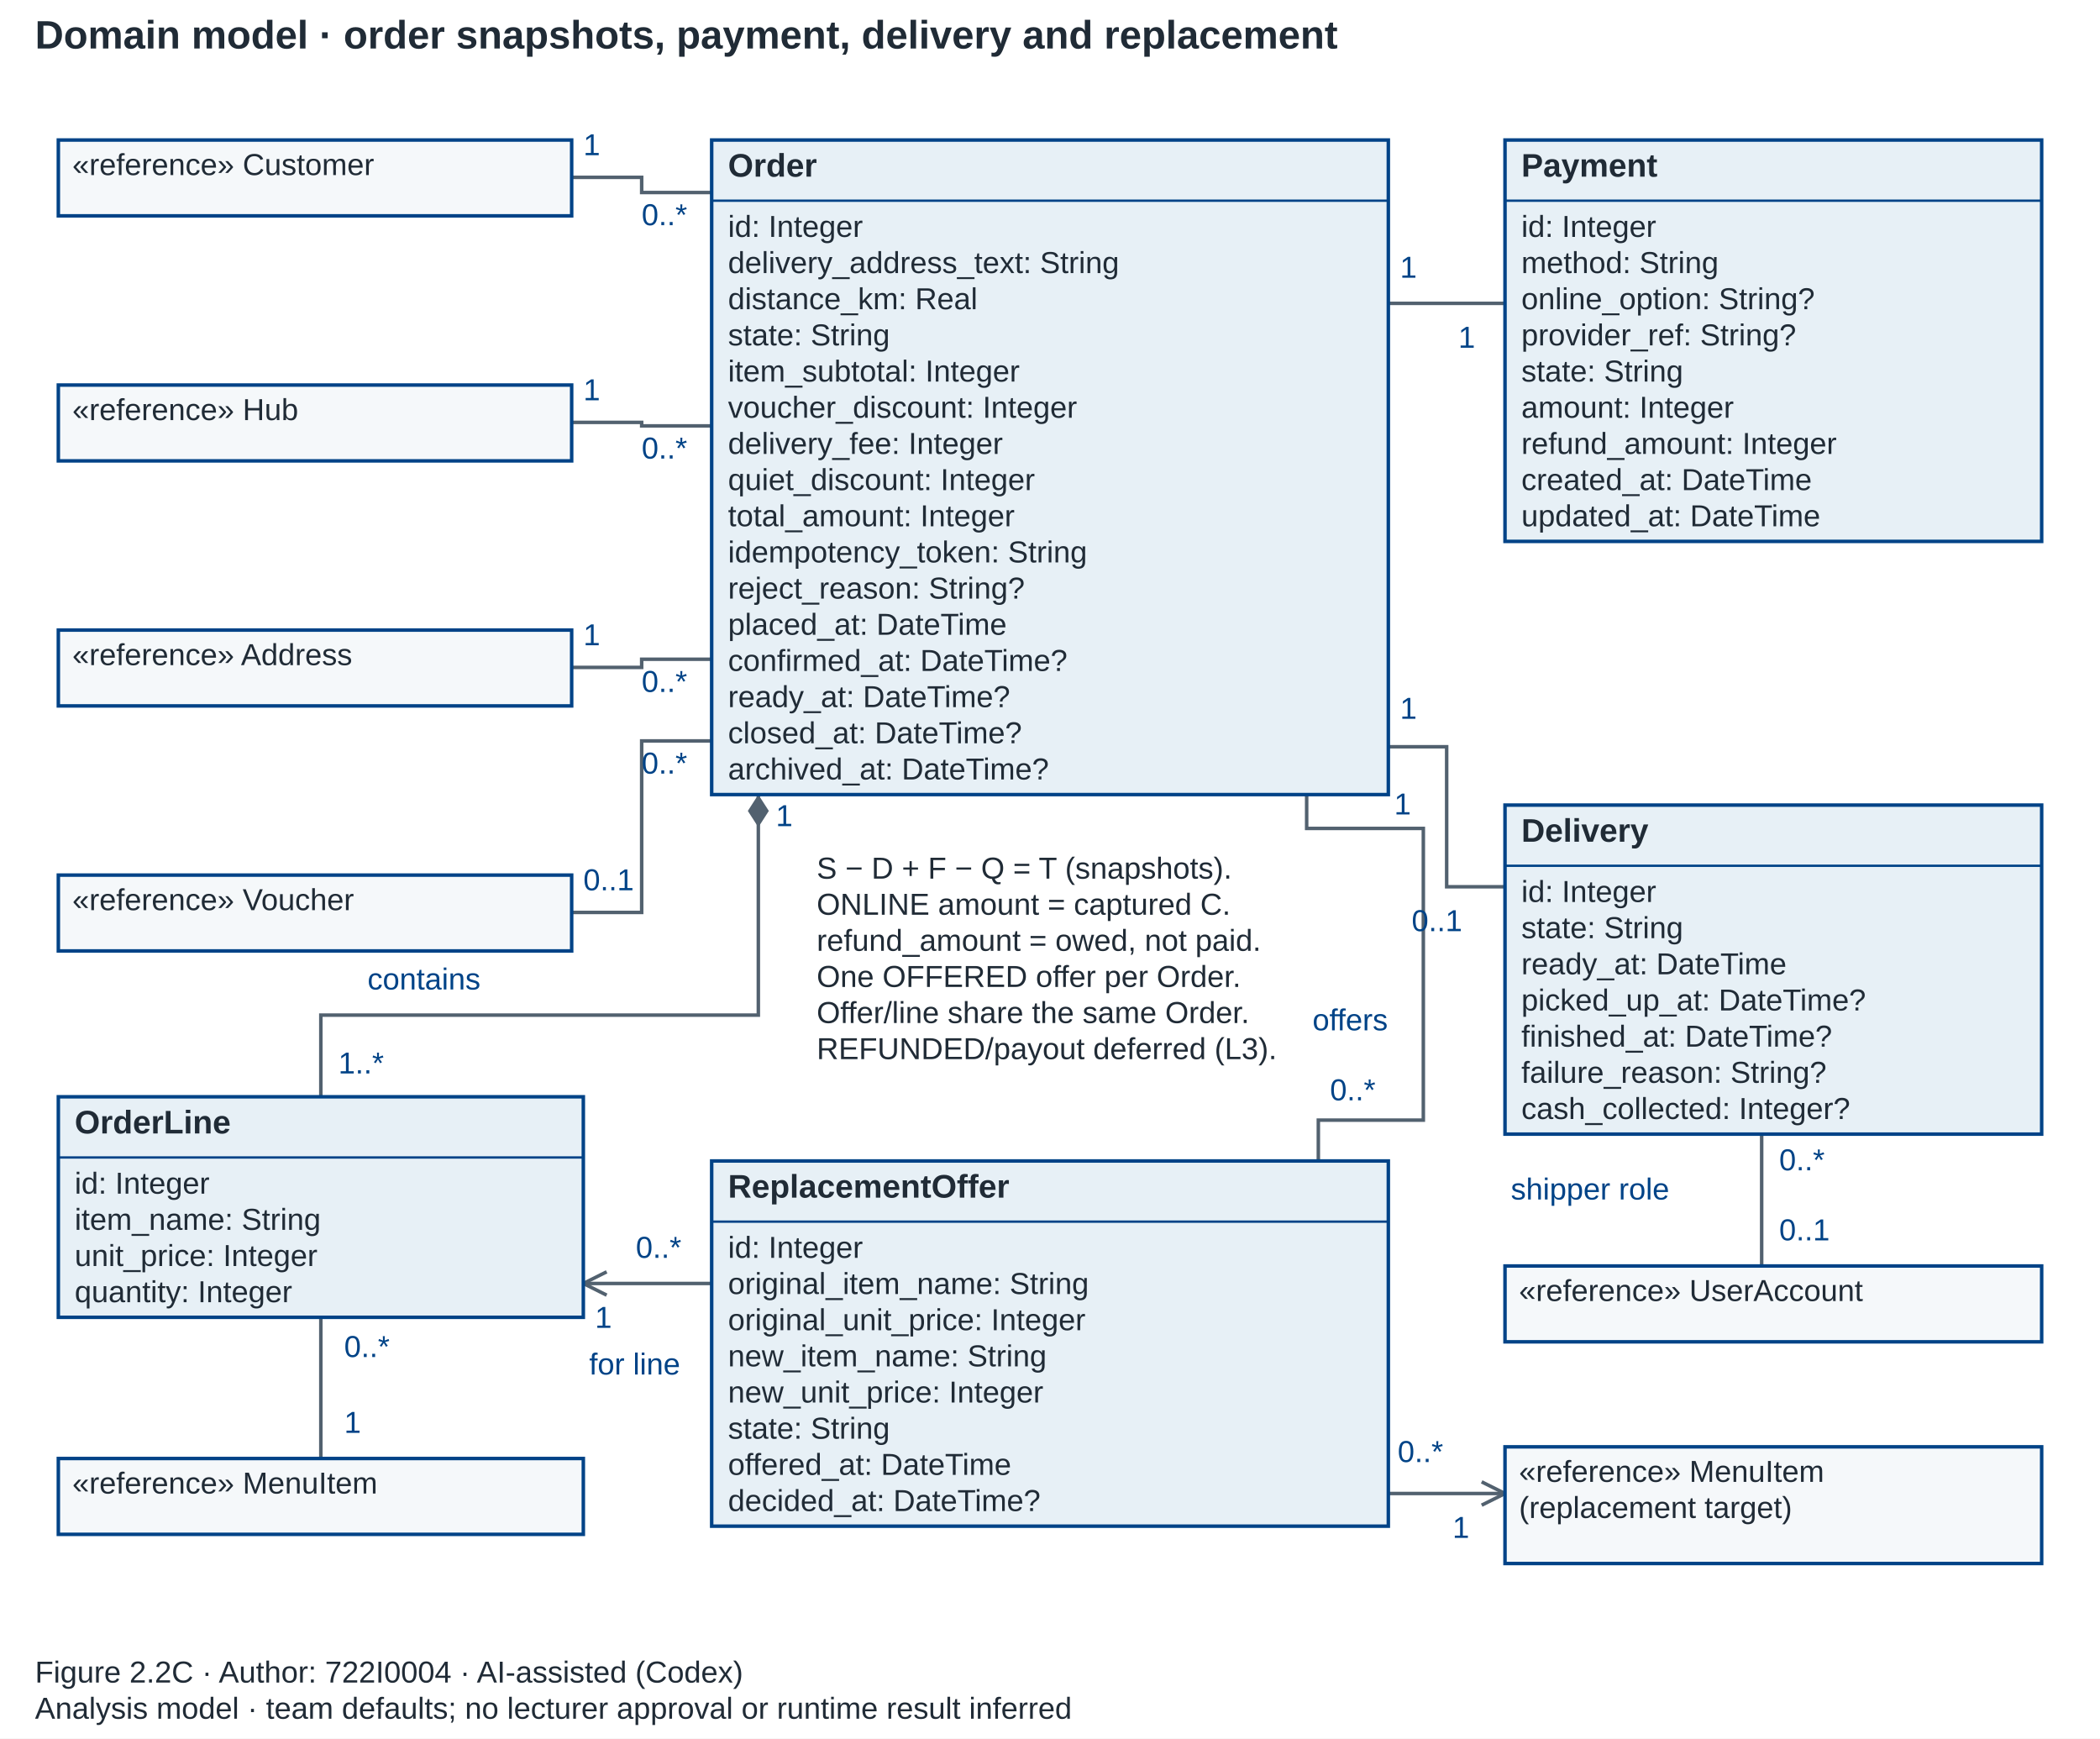
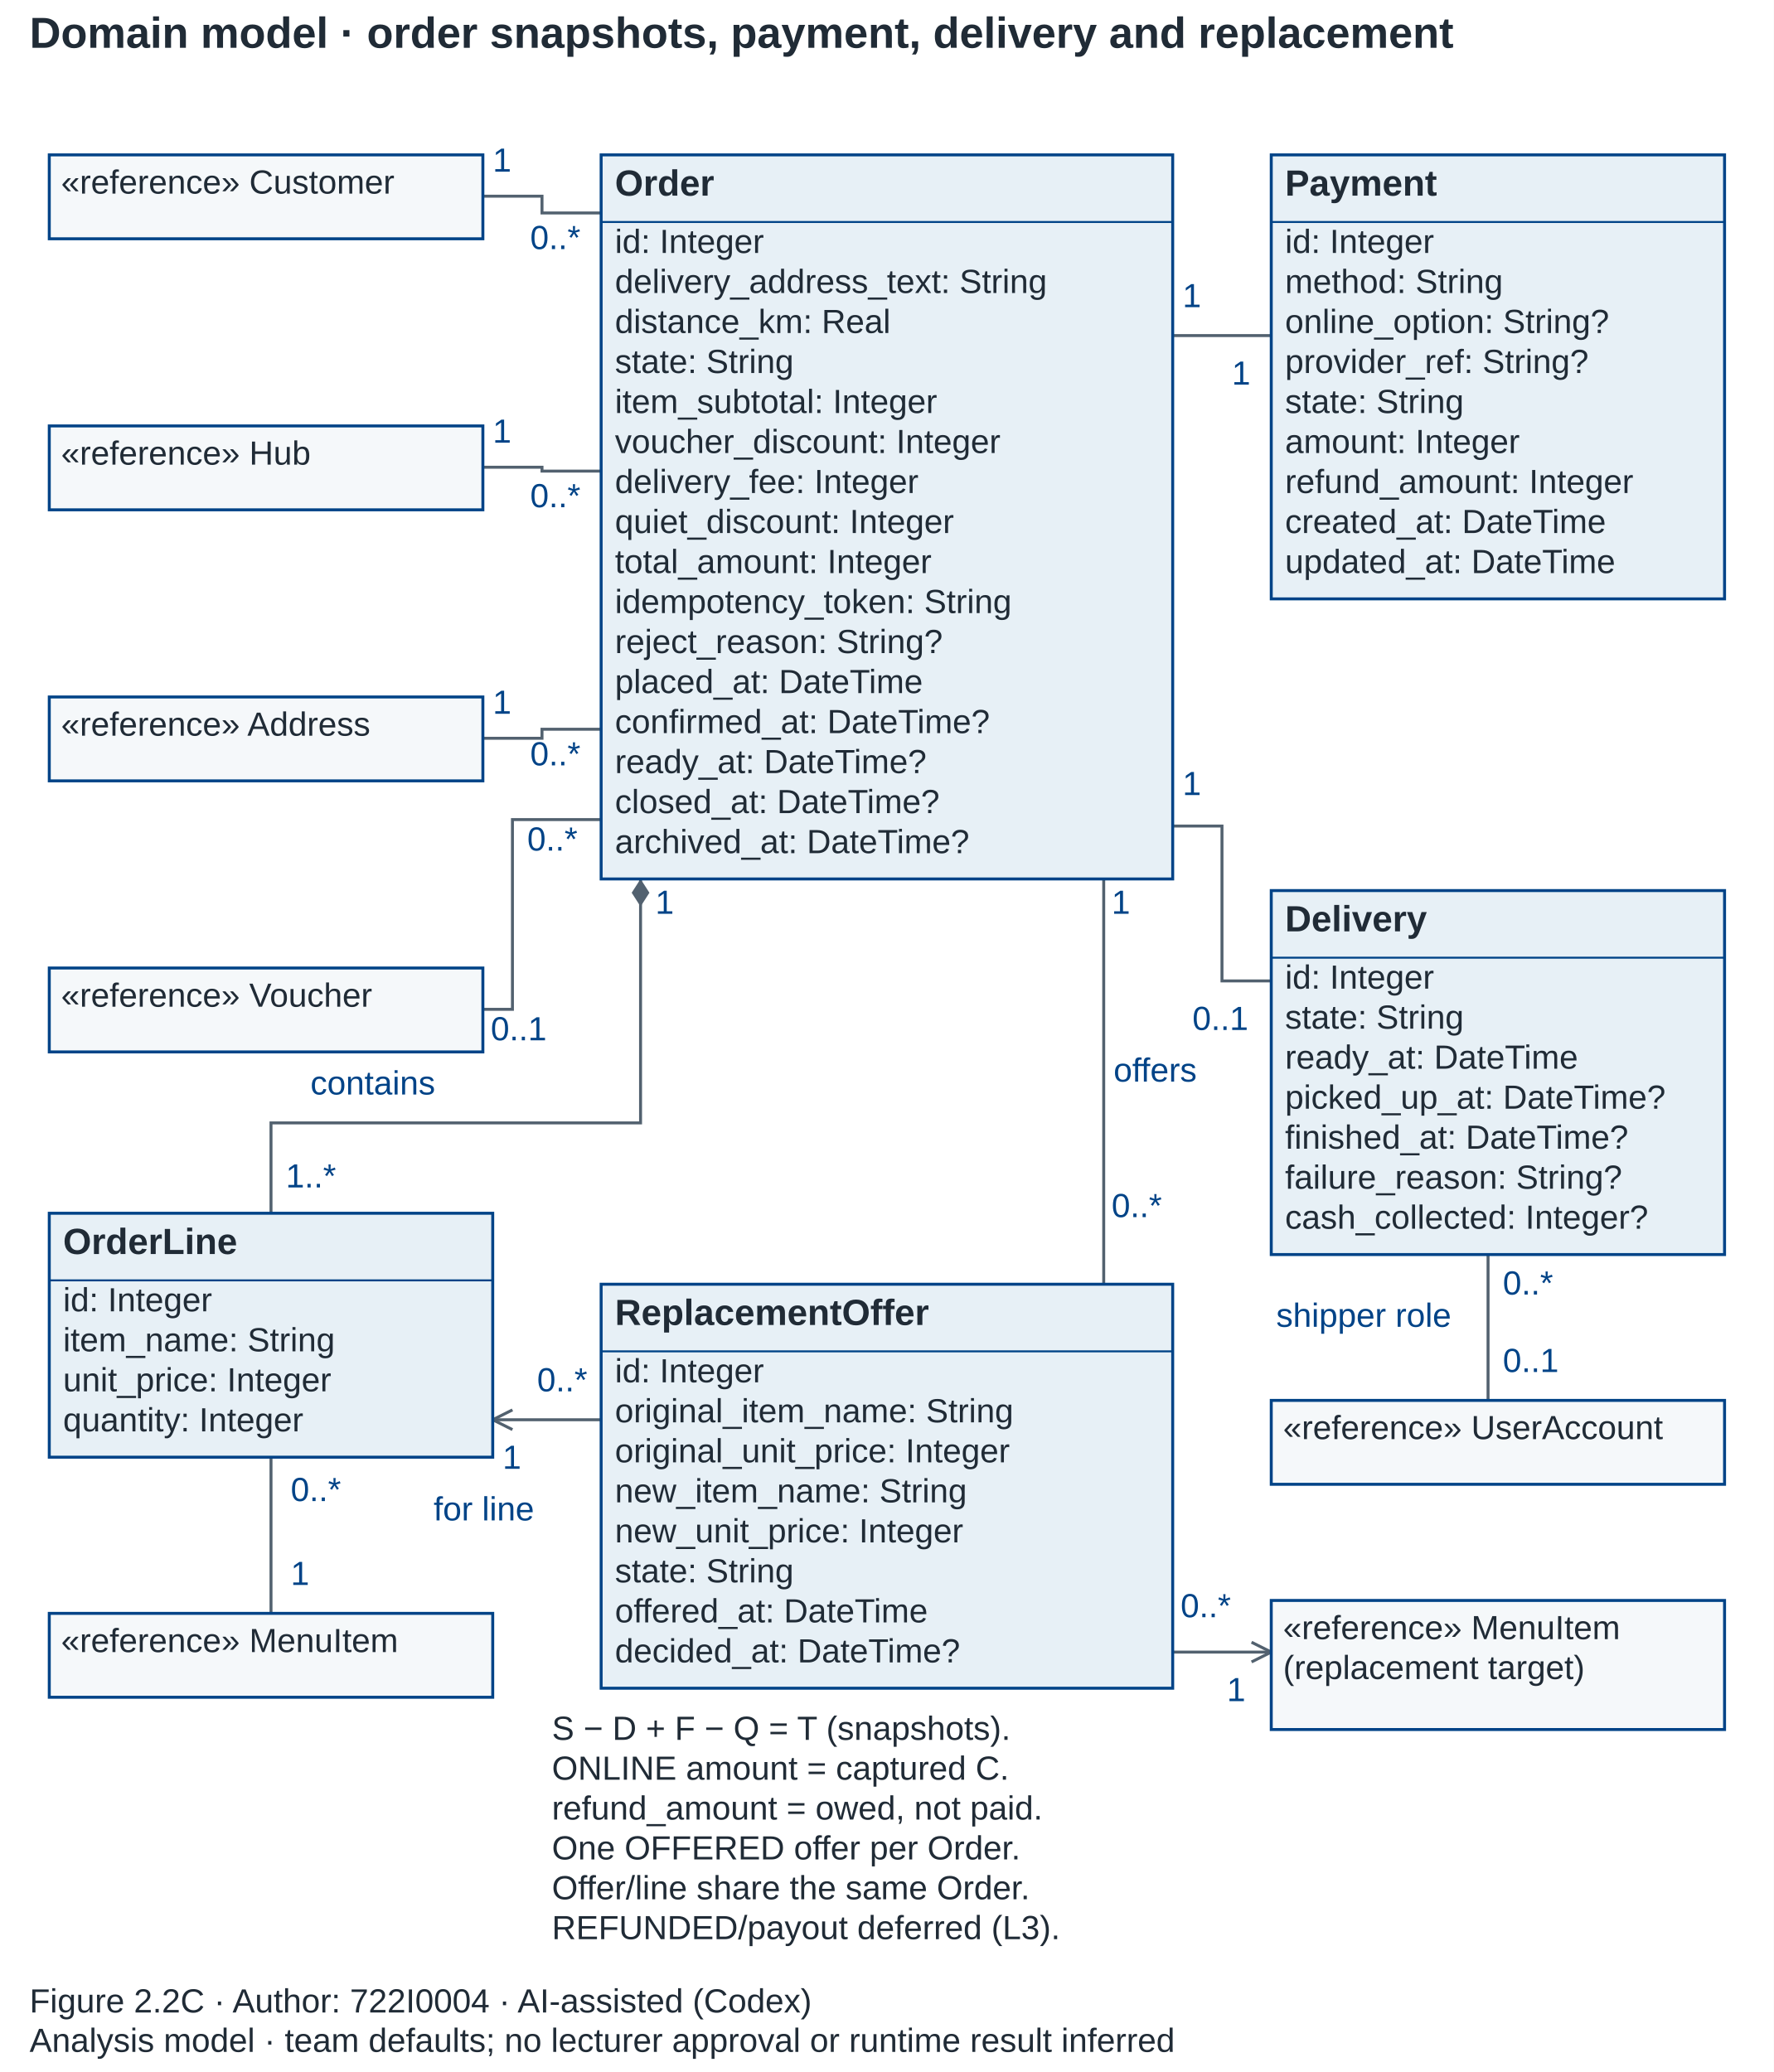
- <svg xmlns="http://www.w3.org/2000/svg" width="1800" height="1490" viewBox="0 0 1800 1490">
+ <svg xmlns="http://www.w3.org/2000/svg" width="1800" height="2103" viewBox="0 0 1800 2103">
  <rect width="100%" height="100%" fill="white" />
-   <polyline points="490,152 550,152 550,165 610,165" fill="none" stroke="#52616F" stroke-width="3" />
-   <polyline points="490,362 550,362 550,365 610,365" fill="none" stroke="#52616F" stroke-width="3" />
-   <polyline points="490,572 550,572 550,565 610,565" fill="none" stroke="#52616F" stroke-width="3" />
-   <polyline points="490,782 550,782 550,635 610,635" fill="none" stroke="#52616F" stroke-width="3" />
-   <polyline points="1190,260 1290,260" fill="none" stroke="#52616F" stroke-width="3" />
-   <polyline points="1190,640 1240,640 1240,760 1290,760" fill="none" stroke="#52616F" stroke-width="3" />
-   <polyline points="1120,681 1120,710 1220,710 1220,960 1130,960 1130,995" fill="none" stroke="#52616F" stroke-width="3" />
-   <polyline points="650,681 650,870 275,870 275,940" fill="none" stroke="#52616F" stroke-width="3" />
-   <polygon points="650,681 641.0,695.0 650.0,709.0 659.0,695.0" fill="#52616F" />
-   <polyline points="610,1100 500,1100" fill="none" stroke="#52616F" stroke-width="3" />
-   <polyline points="520.0,1090.0 500,1100 520.0,1110.0" fill="none" stroke="#52616F" stroke-width="3" />
-   <polyline points="275,1129 275,1250" fill="none" stroke="#52616F" stroke-width="3" />
-   <polyline points="1510,972 1510,1085" fill="none" stroke="#52616F" stroke-width="3" />
-   <polyline points="1190,1280 1290,1280" fill="none" stroke="#52616F" stroke-width="3" />
-   <polyline points="1270.0,1290.0 1290,1280 1270.0,1270.0" fill="none" stroke="#52616F" stroke-width="3" />
-   <rect x="610" y="120" width="580" height="561" fill="#E7F0F6" stroke="#004387" stroke-width="3" />
-   <path d="M610,172 H1190" stroke="#004387" stroke-width="2" />
-   <rect x="1290" y="120" width="460" height="344" fill="#E7F0F6" stroke="#004387" stroke-width="3" />
-   <path d="M1290,172 H1750" stroke="#004387" stroke-width="2" />
-   <rect x="1290" y="690" width="460" height="282" fill="#E7F0F6" stroke="#004387" stroke-width="3" />
-   <path d="M1290,742 H1750" stroke="#004387" stroke-width="2" />
-   <rect x="50" y="940" width="450" height="189" fill="#E7F0F6" stroke="#004387" stroke-width="3" />
-   <path d="M50,992 H500" stroke="#004387" stroke-width="2" />
-   <rect x="610" y="995" width="580" height="313" fill="#E7F0F6" stroke="#004387" stroke-width="3" />
-   <path d="M610,1047 H1190" stroke="#004387" stroke-width="2" />
-   <rect x="50" y="120" width="440" height="65" fill="#F5F8FA" stroke="#004387" stroke-width="3" />
-   <rect x="50" y="330" width="440" height="65" fill="#F5F8FA" stroke="#004387" stroke-width="3" />
-   <rect x="50" y="540" width="440" height="65" fill="#F5F8FA" stroke="#004387" stroke-width="3" />
-   <rect x="50" y="750" width="440" height="65" fill="#F5F8FA" stroke="#004387" stroke-width="3" />
-   <rect x="50" y="1250" width="450" height="65" fill="#F5F8FA" stroke="#004387" stroke-width="3" />
-   <rect x="1290" y="1085" width="460" height="65" fill="#F5F8FA" stroke="#004387" stroke-width="3" />
-   <rect x="1290" y="1240" width="460" height="100" fill="#F5F8FA" stroke="#004387" stroke-width="3" />
-   <text x="30" y="18" fill="#202B36" font-family="Arial, sans-serif" font-size="34" font-weight="700" dominant-baseline="hanging">
+   <polyline points="490,199.12 550,199.12 550,216.15 610,216.15" fill="none" stroke="#52616F" stroke-width="3" />
+   <polyline points="490,474.22 550,474.22 550,478.15 610,478.15" fill="none" stroke="#52616F" stroke-width="3" />
+   <polyline points="490,749.32 550,749.32 550,740.15 610,740.15" fill="none" stroke="#52616F" stroke-width="3" />
+   <polyline points="490,1024.42 520,1024.42 520,831.85 610,831.85" fill="none" stroke="#52616F" stroke-width="3" />
+   <polyline points="1190,340.6 1290,340.6" fill="none" stroke="#52616F" stroke-width="3" />
+   <polyline points="1190,838.4 1240,838.4 1240,995.6 1290,995.6" fill="none" stroke="#52616F" stroke-width="3" />
+   <polyline points="1120,892.11 1120,1303.45" fill="none" stroke="#52616F" stroke-width="3" />
+   <polyline points="650,892.11 650,1139.7 275,1139.7 275,1231.4" fill="none" stroke="#52616F" stroke-width="3" />
+   <polygon points="650,892.11 641.0,906.11 650.0,920.11 659.0,906.11" fill="#52616F" />
+   <polyline points="610,1441.0 500,1441.0" fill="none" stroke="#52616F" stroke-width="3" />
+   <polyline points="520.0,1431.0 500,1441.0 520.0,1451.0" fill="none" stroke="#52616F" stroke-width="3" />
+   <polyline points="275,1478.99 275,1637.5" fill="none" stroke="#52616F" stroke-width="3" />
+   <polyline points="1510,1273.32 1510,1421.35" fill="none" stroke="#52616F" stroke-width="3" />
+   <polyline points="1190,1676.8 1290,1676.8" fill="none" stroke="#52616F" stroke-width="3" />
+   <polyline points="1270.0,1686.8 1290,1676.8 1270.0,1666.8" fill="none" stroke="#52616F" stroke-width="3" />
+   <rect x="610" y="157.2" width="580" height="734.91" fill="#E7F0F6" stroke="#004387" stroke-width="3" />
+   <path d="M610,225.32 H1190" stroke="#004387" stroke-width="2" />
+   <rect x="1290" y="157.2" width="460" height="450.64" fill="#E7F0F6" stroke="#004387" stroke-width="3" />
+   <path d="M1290,225.32 H1750" stroke="#004387" stroke-width="2" />
+   <rect x="1290" y="903.9" width="460" height="369.42" fill="#E7F0F6" stroke="#004387" stroke-width="3" />
+   <path d="M1290,972.02 H1750" stroke="#004387" stroke-width="2" />
+   <rect x="50" y="1231.4" width="450" height="247.59" fill="#E7F0F6" stroke="#004387" stroke-width="3" />
+   <path d="M50,1299.52 H500" stroke="#004387" stroke-width="2" />
+   <rect x="610" y="1303.45" width="580" height="410.03" fill="#E7F0F6" stroke="#004387" stroke-width="3" />
+   <path d="M610,1371.57 H1190" stroke="#004387" stroke-width="2" />
+   <rect x="50" y="157.2" width="440" height="85.15" fill="#F5F8FA" stroke="#004387" stroke-width="3" />
+   <rect x="50" y="432.3" width="440" height="85.15" fill="#F5F8FA" stroke="#004387" stroke-width="3" />
+   <rect x="50" y="707.4" width="440" height="85.15" fill="#F5F8FA" stroke="#004387" stroke-width="3" />
+   <rect x="50" y="982.5" width="440" height="85.15" fill="#F5F8FA" stroke="#004387" stroke-width="3" />
+   <rect x="50" y="1637.5" width="450" height="85.15" fill="#F5F8FA" stroke="#004387" stroke-width="3" />
+   <rect x="1290" y="1421.35" width="460" height="85.15" fill="#F5F8FA" stroke="#004387" stroke-width="3" />
+   <rect x="1290" y="1624.4" width="460" height="131.0" fill="#F5F8FA" stroke="#004387" stroke-width="3" />
+   <text x="30" y="18" fill="#202B36" font-family="Arial, sans-serif" font-size="44" font-weight="700" dominant-baseline="hanging">
    <tspan x="30" dy="0">Domain model · order snapshots, payment, delivery and replacement</tspan>
  </text>
-   <text x="30" y="1424" fill="#202B36" font-family="Arial, sans-serif" font-size="26" font-weight="400" dominant-baseline="hanging">
+   <text x="30" y="2019" fill="#202B36" font-family="Arial, sans-serif" font-size="34" font-weight="400" dominant-baseline="hanging">
    <tspan x="30" dy="0">Figure 2.2C · Author: 722I0004 · AI-assisted (Codex)</tspan>
  </text>
-   <text x="30" y="1455" fill="#202B36" font-family="Arial, sans-serif" font-size="26" font-weight="400" dominant-baseline="hanging">
+   <text x="30" y="2059" fill="#202B36" font-family="Arial, sans-serif" font-size="34" font-weight="400" dominant-baseline="hanging">
    <tspan x="30" dy="0">Analysis model · team defaults; no lecturer approval or runtime result inferred</tspan>
  </text>
-   <text x="700" y="735" fill="#202B36" font-family="Arial, sans-serif" font-size="26" font-weight="400" dominant-baseline="hanging">
-     <tspan x="700" dy="0">S − D + F − Q = T (snapshots).</tspan>
-     <tspan x="700" dy="30.94">ONLINE amount = captured C.</tspan>
-     <tspan x="700" dy="30.94">refund_amount = owed, not paid.</tspan>
-     <tspan x="700" dy="30.94">One OFFERED offer per Order.</tspan>
-     <tspan x="700" dy="30.94">Offer/line share the same Order.</tspan>
-     <tspan x="700" dy="30.94">REFUNDED/payout deferred (L3).</tspan>
-   </text>
-   <text x="500" y="115" fill="#004387" font-family="Arial, sans-serif" font-size="26" font-weight="400" dominant-baseline="hanging">
+   <text x="560" y="1742.3" fill="#202B36" font-family="Arial, sans-serif" font-size="34" font-weight="400" dominant-baseline="hanging">
+     <tspan x="560" dy="0">S − D + F − Q = T (snapshots).</tspan>
+     <tspan x="560" dy="40.46">ONLINE amount = captured C.</tspan>
+     <tspan x="560" dy="40.46">refund_amount = owed, not paid.</tspan>
+     <tspan x="560" dy="40.46">One OFFERED offer per Order.</tspan>
+     <tspan x="560" dy="40.46">Offer/line share the same Order.</tspan>
+     <tspan x="560" dy="40.46">REFUNDED/payout deferred (L3).</tspan>
+   </text>
+   <text x="500" y="150.65" fill="#004387" font-family="Arial, sans-serif" font-size="34" font-weight="400" dominant-baseline="hanging">
    <tspan x="500" dy="0">1</tspan>
  </text>
-   <text x="550" y="175" fill="#004387" font-family="Arial, sans-serif" font-size="26" font-weight="400" dominant-baseline="hanging">
-     <tspan x="550" dy="0">0..*</tspan>
-   </text>
-   <text x="500" y="325" fill="#004387" font-family="Arial, sans-serif" font-size="26" font-weight="400" dominant-baseline="hanging">
+   <text x="538" y="229.25" fill="#004387" font-family="Arial, sans-serif" font-size="34" font-weight="400" dominant-baseline="hanging">
+     <tspan x="538" dy="0">0..*</tspan>
+   </text>
+   <text x="500" y="425.75" fill="#004387" font-family="Arial, sans-serif" font-size="34" font-weight="400" dominant-baseline="hanging">
    <tspan x="500" dy="0">1</tspan>
  </text>
-   <text x="550" y="375" fill="#004387" font-family="Arial, sans-serif" font-size="26" font-weight="400" dominant-baseline="hanging">
-     <tspan x="550" dy="0">0..*</tspan>
-   </text>
-   <text x="500" y="535" fill="#004387" font-family="Arial, sans-serif" font-size="26" font-weight="400" dominant-baseline="hanging">
+   <text x="538" y="491.25" fill="#004387" font-family="Arial, sans-serif" font-size="34" font-weight="400" dominant-baseline="hanging">
+     <tspan x="538" dy="0">0..*</tspan>
+   </text>
+   <text x="500" y="700.85" fill="#004387" font-family="Arial, sans-serif" font-size="34" font-weight="400" dominant-baseline="hanging">
    <tspan x="500" dy="0">1</tspan>
  </text>
-   <text x="550" y="575" fill="#004387" font-family="Arial, sans-serif" font-size="26" font-weight="400" dominant-baseline="hanging">
-     <tspan x="550" dy="0">0..*</tspan>
-   </text>
-   <text x="500" y="745" fill="#004387" font-family="Arial, sans-serif" font-size="26" font-weight="400" dominant-baseline="hanging">
-     <tspan x="500" dy="0">0..1</tspan>
-   </text>
-   <text x="550" y="645" fill="#004387" font-family="Arial, sans-serif" font-size="26" font-weight="400" dominant-baseline="hanging">
-     <tspan x="550" dy="0">0..*</tspan>
-   </text>
-   <text x="1200" y="220" fill="#004387" font-family="Arial, sans-serif" font-size="26" font-weight="400" dominant-baseline="hanging">
+   <text x="538" y="753.25" fill="#004387" font-family="Arial, sans-serif" font-size="34" font-weight="400" dominant-baseline="hanging">
+     <tspan x="538" dy="0">0..*</tspan>
+   </text>
+   <text x="498" y="1032.28" fill="#004387" font-family="Arial, sans-serif" font-size="34" font-weight="400" dominant-baseline="hanging">
+     <tspan x="498" dy="0">0..1</tspan>
+   </text>
+   <text x="535" y="839.71" fill="#004387" font-family="Arial, sans-serif" font-size="34" font-weight="400" dominant-baseline="hanging">
+     <tspan x="535" dy="0">0..*</tspan>
+   </text>
+   <text x="1200" y="288.2" fill="#004387" font-family="Arial, sans-serif" font-size="34" font-weight="400" dominant-baseline="hanging">
    <tspan x="1200" dy="0">1</tspan>
  </text>
-   <text x="1250" y="280" fill="#004387" font-family="Arial, sans-serif" font-size="26" font-weight="400" dominant-baseline="hanging">
+   <text x="1250" y="366.8" fill="#004387" font-family="Arial, sans-serif" font-size="34" font-weight="400" dominant-baseline="hanging">
    <tspan x="1250" dy="0">1</tspan>
  </text>
-   <text x="1200" y="598" fill="#004387" font-family="Arial, sans-serif" font-size="26" font-weight="400" dominant-baseline="hanging">
+   <text x="1200" y="783.38" fill="#004387" font-family="Arial, sans-serif" font-size="34" font-weight="400" dominant-baseline="hanging">
    <tspan x="1200" dy="0">1</tspan>
  </text>
-   <text x="1210" y="780" fill="#004387" font-family="Arial, sans-serif" font-size="26" font-weight="400" dominant-baseline="hanging">
+   <text x="1210" y="1021.8" fill="#004387" font-family="Arial, sans-serif" font-size="34" font-weight="400" dominant-baseline="hanging">
    <tspan x="1210" dy="0">0..1</tspan>
  </text>
-   <text x="1125" y="865" fill="#004387" font-family="Arial, sans-serif" font-size="26" font-weight="400" dominant-baseline="hanging">
-     <tspan x="1125" dy="0">offers</tspan>
-   </text>
-   <text x="1195" y="680" fill="#004387" font-family="Arial, sans-serif" font-size="26" font-weight="400" dominant-baseline="hanging">
-     <tspan x="1195" dy="0">1</tspan>
-   </text>
-   <text x="1140" y="925" fill="#004387" font-family="Arial, sans-serif" font-size="26" font-weight="400" dominant-baseline="hanging">
-     <tspan x="1140" dy="0">0..*</tspan>
-   </text>
-   <text x="315" y="830" fill="#004387" font-family="Arial, sans-serif" font-size="26" font-weight="400" dominant-baseline="hanging">
+   <text x="1130" y="1074.2" fill="#004387" font-family="Arial, sans-serif" font-size="34" font-weight="400" dominant-baseline="hanging">
+     <tspan x="1130" dy="0">offers</tspan>
+   </text>
+   <text x="1128" y="903.9" fill="#004387" font-family="Arial, sans-serif" font-size="34" font-weight="400" dominant-baseline="hanging">
+     <tspan x="1128" dy="0">1</tspan>
+   </text>
+   <text x="1128" y="1211.75" fill="#004387" font-family="Arial, sans-serif" font-size="34" font-weight="400" dominant-baseline="hanging">
+     <tspan x="1128" dy="0">0..*</tspan>
+   </text>
+   <text x="315" y="1087.3" fill="#004387" font-family="Arial, sans-serif" font-size="34" font-weight="400" dominant-baseline="hanging">
    <tspan x="315" dy="0">contains</tspan>
  </text>
-   <text x="665" y="690" fill="#004387" font-family="Arial, sans-serif" font-size="26" font-weight="400" dominant-baseline="hanging">
+   <text x="665" y="903.9" fill="#004387" font-family="Arial, sans-serif" font-size="34" font-weight="400" dominant-baseline="hanging">
    <tspan x="665" dy="0">1</tspan>
  </text>
-   <text x="290" y="902" fill="#004387" font-family="Arial, sans-serif" font-size="26" font-weight="400" dominant-baseline="hanging">
+   <text x="290" y="1181.62" fill="#004387" font-family="Arial, sans-serif" font-size="34" font-weight="400" dominant-baseline="hanging">
    <tspan x="290" dy="0">1..*</tspan>
  </text>
-   <text x="505" y="1160" fill="#004387" font-family="Arial, sans-serif" font-size="26" font-weight="400" dominant-baseline="hanging">
-     <tspan x="505" dy="0">for line</tspan>
-   </text>
-   <text x="545" y="1060" fill="#004387" font-family="Arial, sans-serif" font-size="26" font-weight="400" dominant-baseline="hanging">
+   <text x="440" y="1519.6" fill="#004387" font-family="Arial, sans-serif" font-size="34" font-weight="400" dominant-baseline="hanging">
+     <tspan x="440" dy="0">for line</tspan>
+   </text>
+   <text x="545" y="1388.6" fill="#004387" font-family="Arial, sans-serif" font-size="34" font-weight="400" dominant-baseline="hanging">
    <tspan x="545" dy="0">0..*</tspan>
  </text>
-   <text x="510" y="1120" fill="#004387" font-family="Arial, sans-serif" font-size="26" font-weight="400" dominant-baseline="hanging">
+   <text x="510" y="1467.2" fill="#004387" font-family="Arial, sans-serif" font-size="34" font-weight="400" dominant-baseline="hanging">
    <tspan x="510" dy="0">1</tspan>
  </text>
-   <text x="295" y="1145" fill="#004387" font-family="Arial, sans-serif" font-size="26" font-weight="400" dominant-baseline="hanging">
+   <text x="295" y="1499.95" fill="#004387" font-family="Arial, sans-serif" font-size="34" font-weight="400" dominant-baseline="hanging">
    <tspan x="295" dy="0">0..*</tspan>
  </text>
-   <text x="295" y="1210" fill="#004387" font-family="Arial, sans-serif" font-size="26" font-weight="400" dominant-baseline="hanging">
+   <text x="295" y="1585.1" fill="#004387" font-family="Arial, sans-serif" font-size="34" font-weight="400" dominant-baseline="hanging">
    <tspan x="295" dy="0">1</tspan>
  </text>
-   <text x="1295" y="1010" fill="#004387" font-family="Arial, sans-serif" font-size="26" font-weight="400" dominant-baseline="hanging">
+   <text x="1295" y="1323.1" fill="#004387" font-family="Arial, sans-serif" font-size="34" font-weight="400" dominant-baseline="hanging">
    <tspan x="1295" dy="0">shipper role</tspan>
  </text>
-   <text x="1525" y="985" fill="#004387" font-family="Arial, sans-serif" font-size="26" font-weight="400" dominant-baseline="hanging">
+   <text x="1525" y="1290.35" fill="#004387" font-family="Arial, sans-serif" font-size="34" font-weight="400" dominant-baseline="hanging">
    <tspan x="1525" dy="0">0..*</tspan>
  </text>
-   <text x="1525" y="1045" fill="#004387" font-family="Arial, sans-serif" font-size="26" font-weight="400" dominant-baseline="hanging">
+   <text x="1525" y="1368.95" fill="#004387" font-family="Arial, sans-serif" font-size="34" font-weight="400" dominant-baseline="hanging">
    <tspan x="1525" dy="0">0..1</tspan>
  </text>
-   <text x="1198" y="1235" fill="#004387" font-family="Arial, sans-serif" font-size="26" font-weight="400" dominant-baseline="hanging">
+   <text x="1198" y="1617.85" fill="#004387" font-family="Arial, sans-serif" font-size="34" font-weight="400" dominant-baseline="hanging">
    <tspan x="1198" dy="0">0..*</tspan>
  </text>
-   <text x="1245" y="1300" fill="#004387" font-family="Arial, sans-serif" font-size="26" font-weight="400" dominant-baseline="hanging">
+   <text x="1245" y="1703.0" fill="#004387" font-family="Arial, sans-serif" font-size="34" font-weight="400" dominant-baseline="hanging">
    <tspan x="1245" dy="0">1</tspan>
  </text>
-   <text x="624" y="132" fill="#202B36" font-family="Arial, sans-serif" font-size="28" font-weight="700" dominant-baseline="hanging">
+   <text x="624" y="172.92" fill="#202B36" font-family="Arial, sans-serif" font-size="37" font-weight="700" dominant-baseline="hanging">
    <tspan x="624" dy="0">Order</tspan>
  </text>
-   <text x="624" y="185" fill="#202B36" font-family="Arial, sans-serif" font-size="26" font-weight="400" dominant-baseline="hanging">
+   <text x="624" y="233.18" fill="#202B36" font-family="Arial, sans-serif" font-size="34" font-weight="400" dominant-baseline="hanging">
    <tspan x="624" dy="0">id: Integer</tspan>
  </text>
-   <text x="624" y="216" fill="#202B36" font-family="Arial, sans-serif" font-size="26" font-weight="400" dominant-baseline="hanging">
+   <text x="624" y="273.79" fill="#202B36" font-family="Arial, sans-serif" font-size="34" font-weight="400" dominant-baseline="hanging">
    <tspan x="624" dy="0">delivery_address_text: String</tspan>
  </text>
-   <text x="624" y="247" fill="#202B36" font-family="Arial, sans-serif" font-size="26" font-weight="400" dominant-baseline="hanging">
+   <text x="624" y="314.4" fill="#202B36" font-family="Arial, sans-serif" font-size="34" font-weight="400" dominant-baseline="hanging">
    <tspan x="624" dy="0">distance_km: Real</tspan>
  </text>
-   <text x="624" y="278" fill="#202B36" font-family="Arial, sans-serif" font-size="26" font-weight="400" dominant-baseline="hanging">
+   <text x="624" y="355.01" fill="#202B36" font-family="Arial, sans-serif" font-size="34" font-weight="400" dominant-baseline="hanging">
    <tspan x="624" dy="0">state: String</tspan>
  </text>
-   <text x="624" y="309" fill="#202B36" font-family="Arial, sans-serif" font-size="26" font-weight="400" dominant-baseline="hanging">
+   <text x="624" y="395.62" fill="#202B36" font-family="Arial, sans-serif" font-size="34" font-weight="400" dominant-baseline="hanging">
    <tspan x="624" dy="0">item_subtotal: Integer</tspan>
  </text>
-   <text x="624" y="340" fill="#202B36" font-family="Arial, sans-serif" font-size="26" font-weight="400" dominant-baseline="hanging">
+   <text x="624" y="436.23" fill="#202B36" font-family="Arial, sans-serif" font-size="34" font-weight="400" dominant-baseline="hanging">
    <tspan x="624" dy="0">voucher_discount: Integer</tspan>
  </text>
-   <text x="624" y="371" fill="#202B36" font-family="Arial, sans-serif" font-size="26" font-weight="400" dominant-baseline="hanging">
+   <text x="624" y="476.84" fill="#202B36" font-family="Arial, sans-serif" font-size="34" font-weight="400" dominant-baseline="hanging">
    <tspan x="624" dy="0">delivery_fee: Integer</tspan>
  </text>
-   <text x="624" y="402" fill="#202B36" font-family="Arial, sans-serif" font-size="26" font-weight="400" dominant-baseline="hanging">
+   <text x="624" y="517.45" fill="#202B36" font-family="Arial, sans-serif" font-size="34" font-weight="400" dominant-baseline="hanging">
    <tspan x="624" dy="0">quiet_discount: Integer</tspan>
  </text>
-   <text x="624" y="433" fill="#202B36" font-family="Arial, sans-serif" font-size="26" font-weight="400" dominant-baseline="hanging">
+   <text x="624" y="558.06" fill="#202B36" font-family="Arial, sans-serif" font-size="34" font-weight="400" dominant-baseline="hanging">
    <tspan x="624" dy="0">total_amount: Integer</tspan>
  </text>
-   <text x="624" y="464" fill="#202B36" font-family="Arial, sans-serif" font-size="26" font-weight="400" dominant-baseline="hanging">
+   <text x="624" y="598.67" fill="#202B36" font-family="Arial, sans-serif" font-size="34" font-weight="400" dominant-baseline="hanging">
    <tspan x="624" dy="0">idempotency_token: String</tspan>
  </text>
-   <text x="624" y="495" fill="#202B36" font-family="Arial, sans-serif" font-size="26" font-weight="400" dominant-baseline="hanging">
+   <text x="624" y="639.28" fill="#202B36" font-family="Arial, sans-serif" font-size="34" font-weight="400" dominant-baseline="hanging">
    <tspan x="624" dy="0">reject_reason: String?</tspan>
  </text>
-   <text x="624" y="526" fill="#202B36" font-family="Arial, sans-serif" font-size="26" font-weight="400" dominant-baseline="hanging">
+   <text x="624" y="679.89" fill="#202B36" font-family="Arial, sans-serif" font-size="34" font-weight="400" dominant-baseline="hanging">
    <tspan x="624" dy="0">placed_at: DateTime</tspan>
  </text>
-   <text x="624" y="557" fill="#202B36" font-family="Arial, sans-serif" font-size="26" font-weight="400" dominant-baseline="hanging">
+   <text x="624" y="720.5" fill="#202B36" font-family="Arial, sans-serif" font-size="34" font-weight="400" dominant-baseline="hanging">
    <tspan x="624" dy="0">confirmed_at: DateTime?</tspan>
  </text>
-   <text x="624" y="588" fill="#202B36" font-family="Arial, sans-serif" font-size="26" font-weight="400" dominant-baseline="hanging">
+   <text x="624" y="761.11" fill="#202B36" font-family="Arial, sans-serif" font-size="34" font-weight="400" dominant-baseline="hanging">
    <tspan x="624" dy="0">ready_at: DateTime?</tspan>
  </text>
-   <text x="624" y="619" fill="#202B36" font-family="Arial, sans-serif" font-size="26" font-weight="400" dominant-baseline="hanging">
+   <text x="624" y="801.72" fill="#202B36" font-family="Arial, sans-serif" font-size="34" font-weight="400" dominant-baseline="hanging">
    <tspan x="624" dy="0">closed_at: DateTime?</tspan>
  </text>
-   <text x="624" y="650" fill="#202B36" font-family="Arial, sans-serif" font-size="26" font-weight="400" dominant-baseline="hanging">
+   <text x="624" y="842.33" fill="#202B36" font-family="Arial, sans-serif" font-size="34" font-weight="400" dominant-baseline="hanging">
    <tspan x="624" dy="0">archived_at: DateTime?</tspan>
  </text>
-   <text x="1304" y="132" fill="#202B36" font-family="Arial, sans-serif" font-size="28" font-weight="700" dominant-baseline="hanging">
+   <text x="1304" y="172.92" fill="#202B36" font-family="Arial, sans-serif" font-size="37" font-weight="700" dominant-baseline="hanging">
    <tspan x="1304" dy="0">Payment</tspan>
  </text>
-   <text x="1304" y="185" fill="#202B36" font-family="Arial, sans-serif" font-size="26" font-weight="400" dominant-baseline="hanging">
+   <text x="1304" y="233.18" fill="#202B36" font-family="Arial, sans-serif" font-size="34" font-weight="400" dominant-baseline="hanging">
    <tspan x="1304" dy="0">id: Integer</tspan>
  </text>
-   <text x="1304" y="216" fill="#202B36" font-family="Arial, sans-serif" font-size="26" font-weight="400" dominant-baseline="hanging">
+   <text x="1304" y="273.79" fill="#202B36" font-family="Arial, sans-serif" font-size="34" font-weight="400" dominant-baseline="hanging">
    <tspan x="1304" dy="0">method: String</tspan>
  </text>
-   <text x="1304" y="247" fill="#202B36" font-family="Arial, sans-serif" font-size="26" font-weight="400" dominant-baseline="hanging">
+   <text x="1304" y="314.4" fill="#202B36" font-family="Arial, sans-serif" font-size="34" font-weight="400" dominant-baseline="hanging">
    <tspan x="1304" dy="0">online_option: String?</tspan>
  </text>
-   <text x="1304" y="278" fill="#202B36" font-family="Arial, sans-serif" font-size="26" font-weight="400" dominant-baseline="hanging">
+   <text x="1304" y="355.01" fill="#202B36" font-family="Arial, sans-serif" font-size="34" font-weight="400" dominant-baseline="hanging">
    <tspan x="1304" dy="0">provider_ref: String?</tspan>
  </text>
-   <text x="1304" y="309" fill="#202B36" font-family="Arial, sans-serif" font-size="26" font-weight="400" dominant-baseline="hanging">
+   <text x="1304" y="395.62" fill="#202B36" font-family="Arial, sans-serif" font-size="34" font-weight="400" dominant-baseline="hanging">
    <tspan x="1304" dy="0">state: String</tspan>
  </text>
-   <text x="1304" y="340" fill="#202B36" font-family="Arial, sans-serif" font-size="26" font-weight="400" dominant-baseline="hanging">
+   <text x="1304" y="436.23" fill="#202B36" font-family="Arial, sans-serif" font-size="34" font-weight="400" dominant-baseline="hanging">
    <tspan x="1304" dy="0">amount: Integer</tspan>
  </text>
-   <text x="1304" y="371" fill="#202B36" font-family="Arial, sans-serif" font-size="26" font-weight="400" dominant-baseline="hanging">
+   <text x="1304" y="476.84" fill="#202B36" font-family="Arial, sans-serif" font-size="34" font-weight="400" dominant-baseline="hanging">
    <tspan x="1304" dy="0">refund_amount: Integer</tspan>
  </text>
-   <text x="1304" y="402" fill="#202B36" font-family="Arial, sans-serif" font-size="26" font-weight="400" dominant-baseline="hanging">
+   <text x="1304" y="517.45" fill="#202B36" font-family="Arial, sans-serif" font-size="34" font-weight="400" dominant-baseline="hanging">
    <tspan x="1304" dy="0">created_at: DateTime</tspan>
  </text>
-   <text x="1304" y="433" fill="#202B36" font-family="Arial, sans-serif" font-size="26" font-weight="400" dominant-baseline="hanging">
+   <text x="1304" y="558.06" fill="#202B36" font-family="Arial, sans-serif" font-size="34" font-weight="400" dominant-baseline="hanging">
    <tspan x="1304" dy="0">updated_at: DateTime</tspan>
  </text>
-   <text x="1304" y="702" fill="#202B36" font-family="Arial, sans-serif" font-size="28" font-weight="700" dominant-baseline="hanging">
+   <text x="1304" y="919.62" fill="#202B36" font-family="Arial, sans-serif" font-size="37" font-weight="700" dominant-baseline="hanging">
    <tspan x="1304" dy="0">Delivery</tspan>
  </text>
-   <text x="1304" y="755" fill="#202B36" font-family="Arial, sans-serif" font-size="26" font-weight="400" dominant-baseline="hanging">
+   <text x="1304" y="979.88" fill="#202B36" font-family="Arial, sans-serif" font-size="34" font-weight="400" dominant-baseline="hanging">
    <tspan x="1304" dy="0">id: Integer</tspan>
  </text>
-   <text x="1304" y="786" fill="#202B36" font-family="Arial, sans-serif" font-size="26" font-weight="400" dominant-baseline="hanging">
+   <text x="1304" y="1020.49" fill="#202B36" font-family="Arial, sans-serif" font-size="34" font-weight="400" dominant-baseline="hanging">
    <tspan x="1304" dy="0">state: String</tspan>
  </text>
-   <text x="1304" y="817" fill="#202B36" font-family="Arial, sans-serif" font-size="26" font-weight="400" dominant-baseline="hanging">
+   <text x="1304" y="1061.1" fill="#202B36" font-family="Arial, sans-serif" font-size="34" font-weight="400" dominant-baseline="hanging">
    <tspan x="1304" dy="0">ready_at: DateTime</tspan>
  </text>
-   <text x="1304" y="848" fill="#202B36" font-family="Arial, sans-serif" font-size="26" font-weight="400" dominant-baseline="hanging">
+   <text x="1304" y="1101.71" fill="#202B36" font-family="Arial, sans-serif" font-size="34" font-weight="400" dominant-baseline="hanging">
    <tspan x="1304" dy="0">picked_up_at: DateTime?</tspan>
  </text>
-   <text x="1304" y="879" fill="#202B36" font-family="Arial, sans-serif" font-size="26" font-weight="400" dominant-baseline="hanging">
+   <text x="1304" y="1142.32" fill="#202B36" font-family="Arial, sans-serif" font-size="34" font-weight="400" dominant-baseline="hanging">
    <tspan x="1304" dy="0">finished_at: DateTime?</tspan>
  </text>
-   <text x="1304" y="910" fill="#202B36" font-family="Arial, sans-serif" font-size="26" font-weight="400" dominant-baseline="hanging">
+   <text x="1304" y="1182.93" fill="#202B36" font-family="Arial, sans-serif" font-size="34" font-weight="400" dominant-baseline="hanging">
    <tspan x="1304" dy="0">failure_reason: String?</tspan>
  </text>
-   <text x="1304" y="941" fill="#202B36" font-family="Arial, sans-serif" font-size="26" font-weight="400" dominant-baseline="hanging">
+   <text x="1304" y="1223.54" fill="#202B36" font-family="Arial, sans-serif" font-size="34" font-weight="400" dominant-baseline="hanging">
    <tspan x="1304" dy="0">cash_collected: Integer?</tspan>
  </text>
-   <text x="64" y="952" fill="#202B36" font-family="Arial, sans-serif" font-size="28" font-weight="700" dominant-baseline="hanging">
+   <text x="64" y="1247.12" fill="#202B36" font-family="Arial, sans-serif" font-size="37" font-weight="700" dominant-baseline="hanging">
    <tspan x="64" dy="0">OrderLine</tspan>
  </text>
-   <text x="64" y="1005" fill="#202B36" font-family="Arial, sans-serif" font-size="26" font-weight="400" dominant-baseline="hanging">
+   <text x="64" y="1307.38" fill="#202B36" font-family="Arial, sans-serif" font-size="34" font-weight="400" dominant-baseline="hanging">
    <tspan x="64" dy="0">id: Integer</tspan>
  </text>
-   <text x="64" y="1036" fill="#202B36" font-family="Arial, sans-serif" font-size="26" font-weight="400" dominant-baseline="hanging">
+   <text x="64" y="1347.99" fill="#202B36" font-family="Arial, sans-serif" font-size="34" font-weight="400" dominant-baseline="hanging">
    <tspan x="64" dy="0">item_name: String</tspan>
  </text>
-   <text x="64" y="1067" fill="#202B36" font-family="Arial, sans-serif" font-size="26" font-weight="400" dominant-baseline="hanging">
+   <text x="64" y="1388.6" fill="#202B36" font-family="Arial, sans-serif" font-size="34" font-weight="400" dominant-baseline="hanging">
    <tspan x="64" dy="0">unit_price: Integer</tspan>
  </text>
-   <text x="64" y="1098" fill="#202B36" font-family="Arial, sans-serif" font-size="26" font-weight="400" dominant-baseline="hanging">
+   <text x="64" y="1429.21" fill="#202B36" font-family="Arial, sans-serif" font-size="34" font-weight="400" dominant-baseline="hanging">
    <tspan x="64" dy="0">quantity: Integer</tspan>
  </text>
-   <text x="624" y="1007" fill="#202B36" font-family="Arial, sans-serif" font-size="28" font-weight="700" dominant-baseline="hanging">
+   <text x="624" y="1319.17" fill="#202B36" font-family="Arial, sans-serif" font-size="37" font-weight="700" dominant-baseline="hanging">
    <tspan x="624" dy="0">ReplacementOffer</tspan>
  </text>
-   <text x="624" y="1060" fill="#202B36" font-family="Arial, sans-serif" font-size="26" font-weight="400" dominant-baseline="hanging">
+   <text x="624" y="1379.43" fill="#202B36" font-family="Arial, sans-serif" font-size="34" font-weight="400" dominant-baseline="hanging">
    <tspan x="624" dy="0">id: Integer</tspan>
  </text>
-   <text x="624" y="1091" fill="#202B36" font-family="Arial, sans-serif" font-size="26" font-weight="400" dominant-baseline="hanging">
+   <text x="624" y="1420.04" fill="#202B36" font-family="Arial, sans-serif" font-size="34" font-weight="400" dominant-baseline="hanging">
    <tspan x="624" dy="0">original_item_name: String</tspan>
  </text>
-   <text x="624" y="1122" fill="#202B36" font-family="Arial, sans-serif" font-size="26" font-weight="400" dominant-baseline="hanging">
+   <text x="624" y="1460.65" fill="#202B36" font-family="Arial, sans-serif" font-size="34" font-weight="400" dominant-baseline="hanging">
    <tspan x="624" dy="0">original_unit_price: Integer</tspan>
  </text>
-   <text x="624" y="1153" fill="#202B36" font-family="Arial, sans-serif" font-size="26" font-weight="400" dominant-baseline="hanging">
+   <text x="624" y="1501.26" fill="#202B36" font-family="Arial, sans-serif" font-size="34" font-weight="400" dominant-baseline="hanging">
    <tspan x="624" dy="0">new_item_name: String</tspan>
  </text>
-   <text x="624" y="1184" fill="#202B36" font-family="Arial, sans-serif" font-size="26" font-weight="400" dominant-baseline="hanging">
+   <text x="624" y="1541.87" fill="#202B36" font-family="Arial, sans-serif" font-size="34" font-weight="400" dominant-baseline="hanging">
    <tspan x="624" dy="0">new_unit_price: Integer</tspan>
  </text>
-   <text x="624" y="1215" fill="#202B36" font-family="Arial, sans-serif" font-size="26" font-weight="400" dominant-baseline="hanging">
+   <text x="624" y="1582.48" fill="#202B36" font-family="Arial, sans-serif" font-size="34" font-weight="400" dominant-baseline="hanging">
    <tspan x="624" dy="0">state: String</tspan>
  </text>
-   <text x="624" y="1246" fill="#202B36" font-family="Arial, sans-serif" font-size="26" font-weight="400" dominant-baseline="hanging">
+   <text x="624" y="1623.09" fill="#202B36" font-family="Arial, sans-serif" font-size="34" font-weight="400" dominant-baseline="hanging">
    <tspan x="624" dy="0">offered_at: DateTime</tspan>
  </text>
-   <text x="624" y="1277" fill="#202B36" font-family="Arial, sans-serif" font-size="26" font-weight="400" dominant-baseline="hanging">
+   <text x="624" y="1663.7" fill="#202B36" font-family="Arial, sans-serif" font-size="34" font-weight="400" dominant-baseline="hanging">
    <tspan x="624" dy="0">decided_at: DateTime?</tspan>
  </text>
-   <text x="62" y="132" fill="#202B36" font-family="Arial, sans-serif" font-size="26" font-weight="400" dominant-baseline="hanging">
+   <text x="62" y="172.92" fill="#202B36" font-family="Arial, sans-serif" font-size="34" font-weight="400" dominant-baseline="hanging">
    <tspan x="62" dy="0">«reference» Customer</tspan>
  </text>
-   <text x="62" y="342" fill="#202B36" font-family="Arial, sans-serif" font-size="26" font-weight="400" dominant-baseline="hanging">
+   <text x="62" y="448.02" fill="#202B36" font-family="Arial, sans-serif" font-size="34" font-weight="400" dominant-baseline="hanging">
    <tspan x="62" dy="0">«reference» Hub</tspan>
  </text>
-   <text x="62" y="552" fill="#202B36" font-family="Arial, sans-serif" font-size="26" font-weight="400" dominant-baseline="hanging">
+   <text x="62" y="723.12" fill="#202B36" font-family="Arial, sans-serif" font-size="34" font-weight="400" dominant-baseline="hanging">
    <tspan x="62" dy="0">«reference» Address</tspan>
  </text>
-   <text x="62" y="762" fill="#202B36" font-family="Arial, sans-serif" font-size="26" font-weight="400" dominant-baseline="hanging">
+   <text x="62" y="998.22" fill="#202B36" font-family="Arial, sans-serif" font-size="34" font-weight="400" dominant-baseline="hanging">
    <tspan x="62" dy="0">«reference» Voucher</tspan>
  </text>
-   <text x="62" y="1262" fill="#202B36" font-family="Arial, sans-serif" font-size="26" font-weight="400" dominant-baseline="hanging">
+   <text x="62" y="1653.22" fill="#202B36" font-family="Arial, sans-serif" font-size="34" font-weight="400" dominant-baseline="hanging">
    <tspan x="62" dy="0">«reference» MenuItem</tspan>
  </text>
-   <text x="1302" y="1097" fill="#202B36" font-family="Arial, sans-serif" font-size="26" font-weight="400" dominant-baseline="hanging">
+   <text x="1302" y="1437.07" fill="#202B36" font-family="Arial, sans-serif" font-size="34" font-weight="400" dominant-baseline="hanging">
    <tspan x="1302" dy="0">«reference» UserAccount</tspan>
  </text>
-   <text x="1302" y="1252" fill="#202B36" font-family="Arial, sans-serif" font-size="26" font-weight="400" dominant-baseline="hanging">
+   <text x="1302" y="1640.12" fill="#202B36" font-family="Arial, sans-serif" font-size="34" font-weight="400" dominant-baseline="hanging">
    <tspan x="1302" dy="0">«reference» MenuItem</tspan>
-     <tspan x="1302" dy="30.94">(replacement target)</tspan>
+     <tspan x="1302" dy="40.46">(replacement target)</tspan>
  </text>
</svg>
